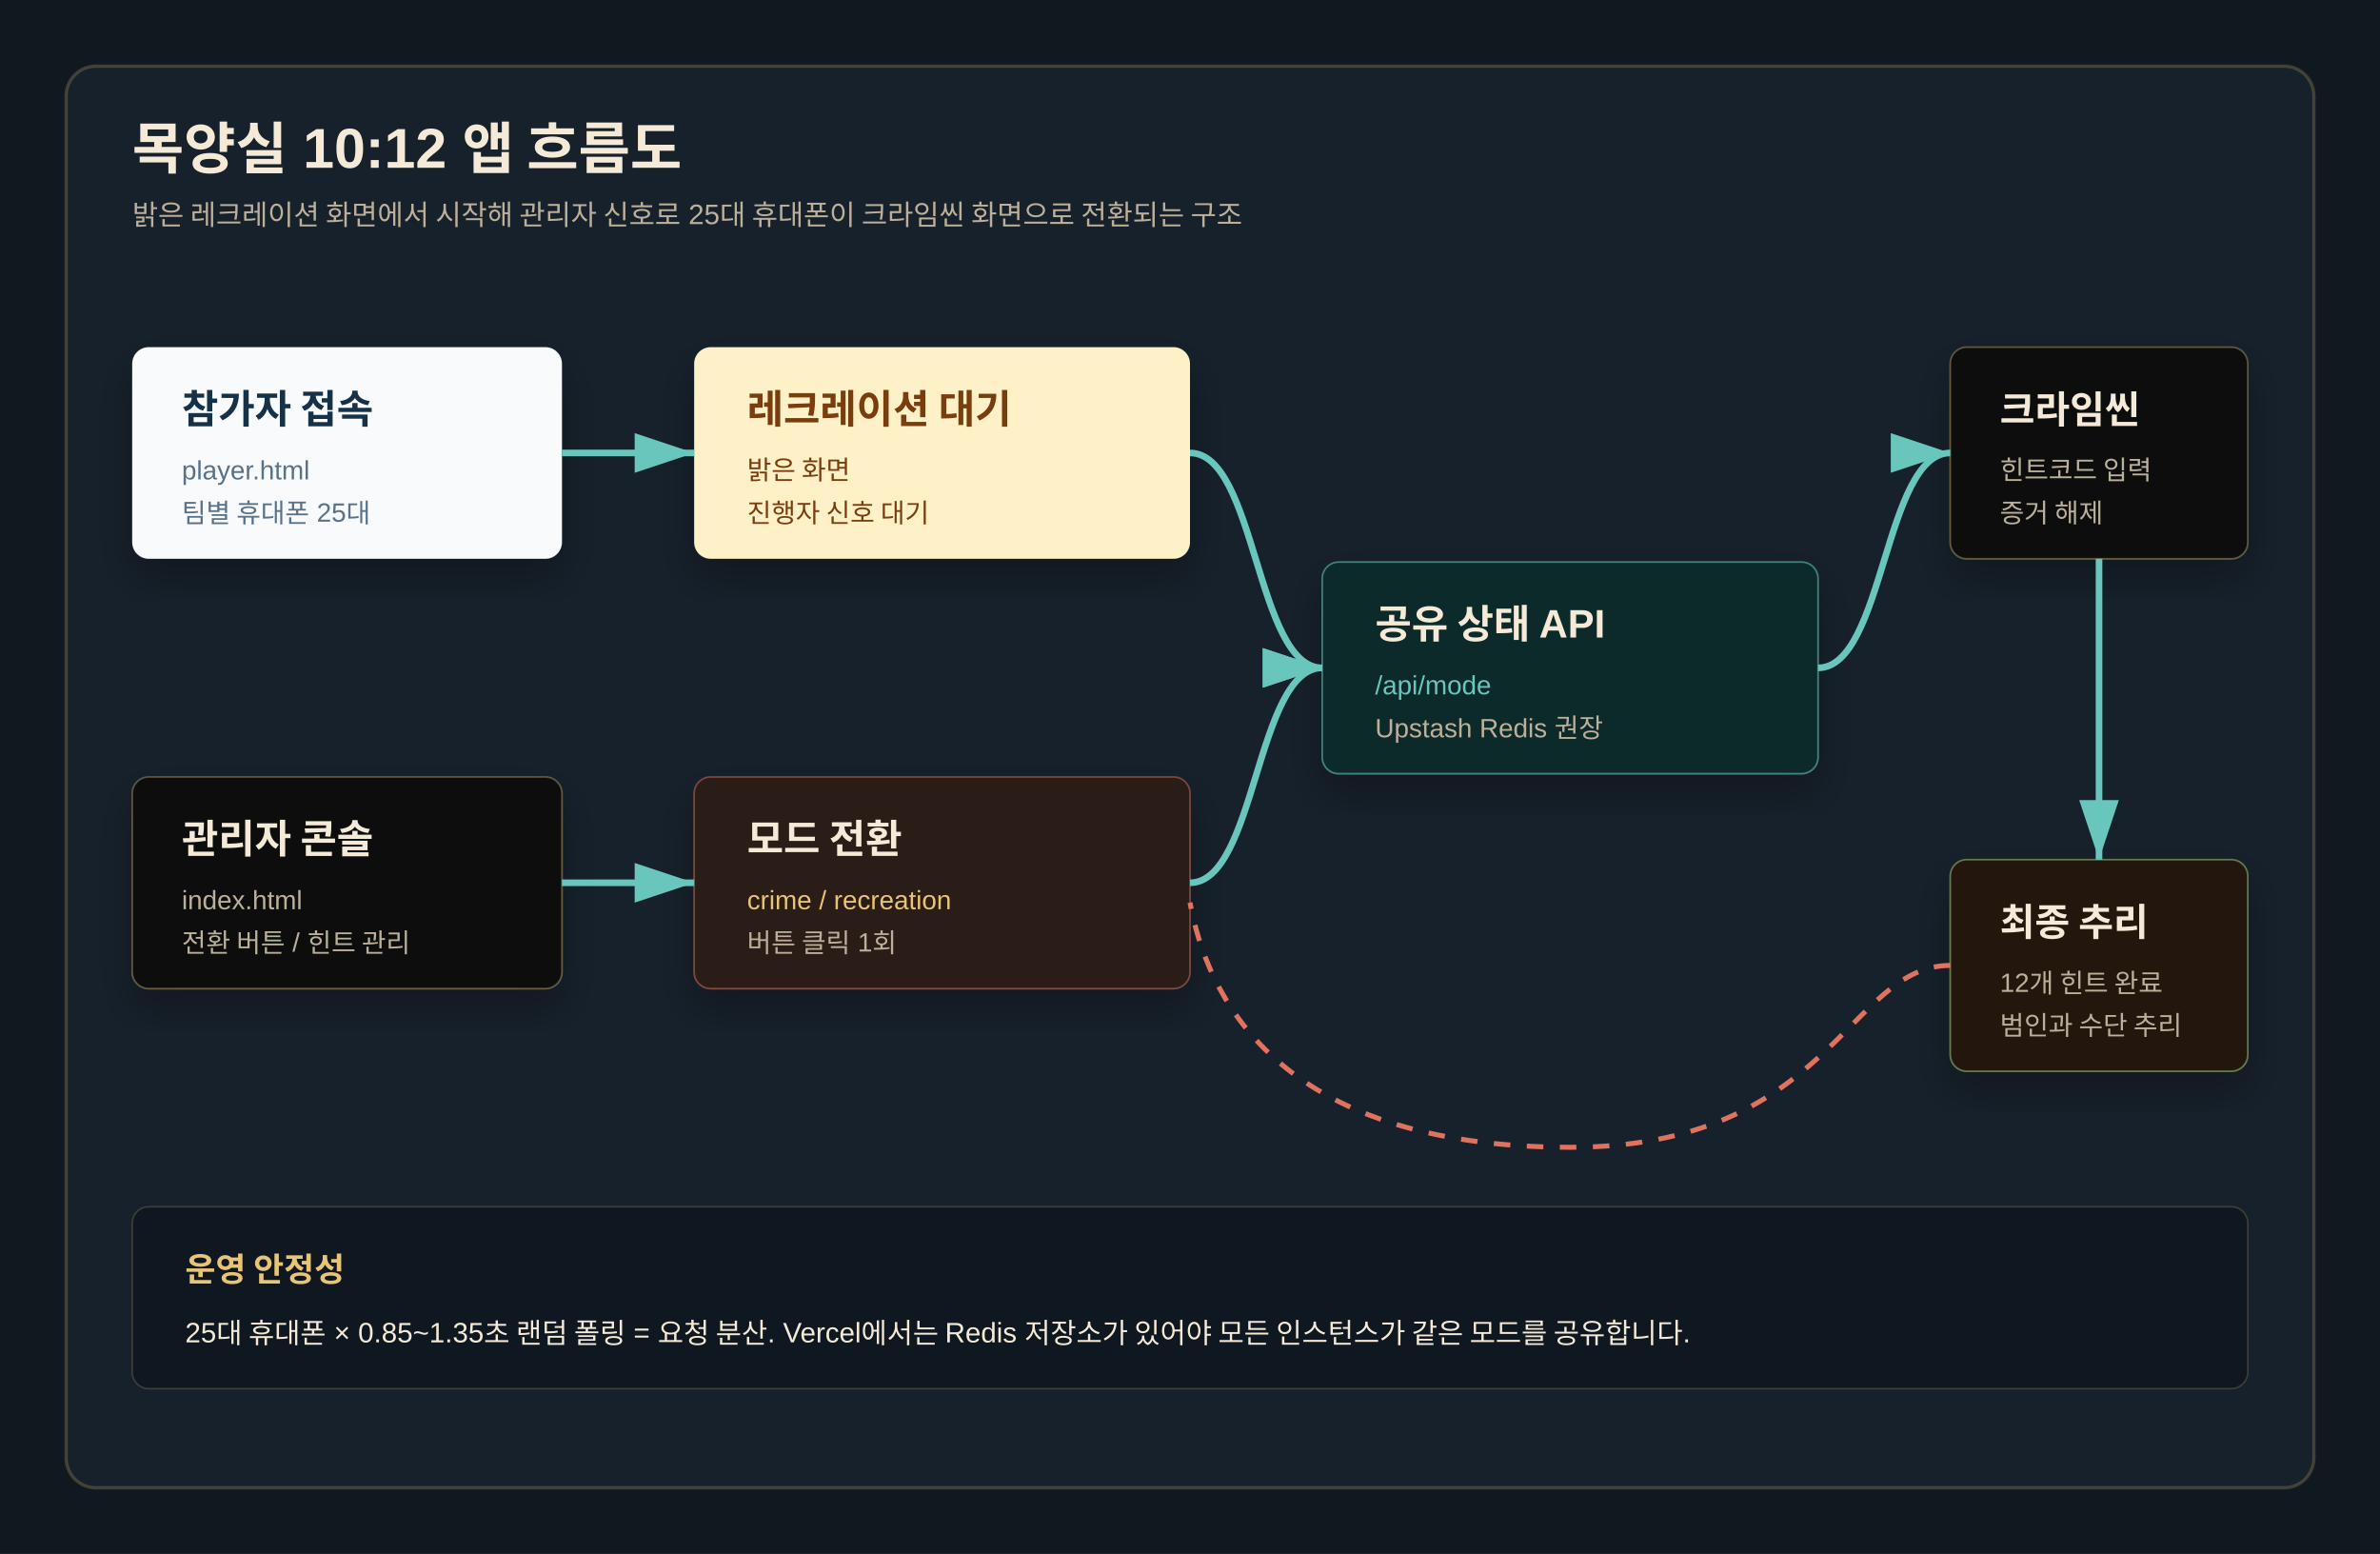
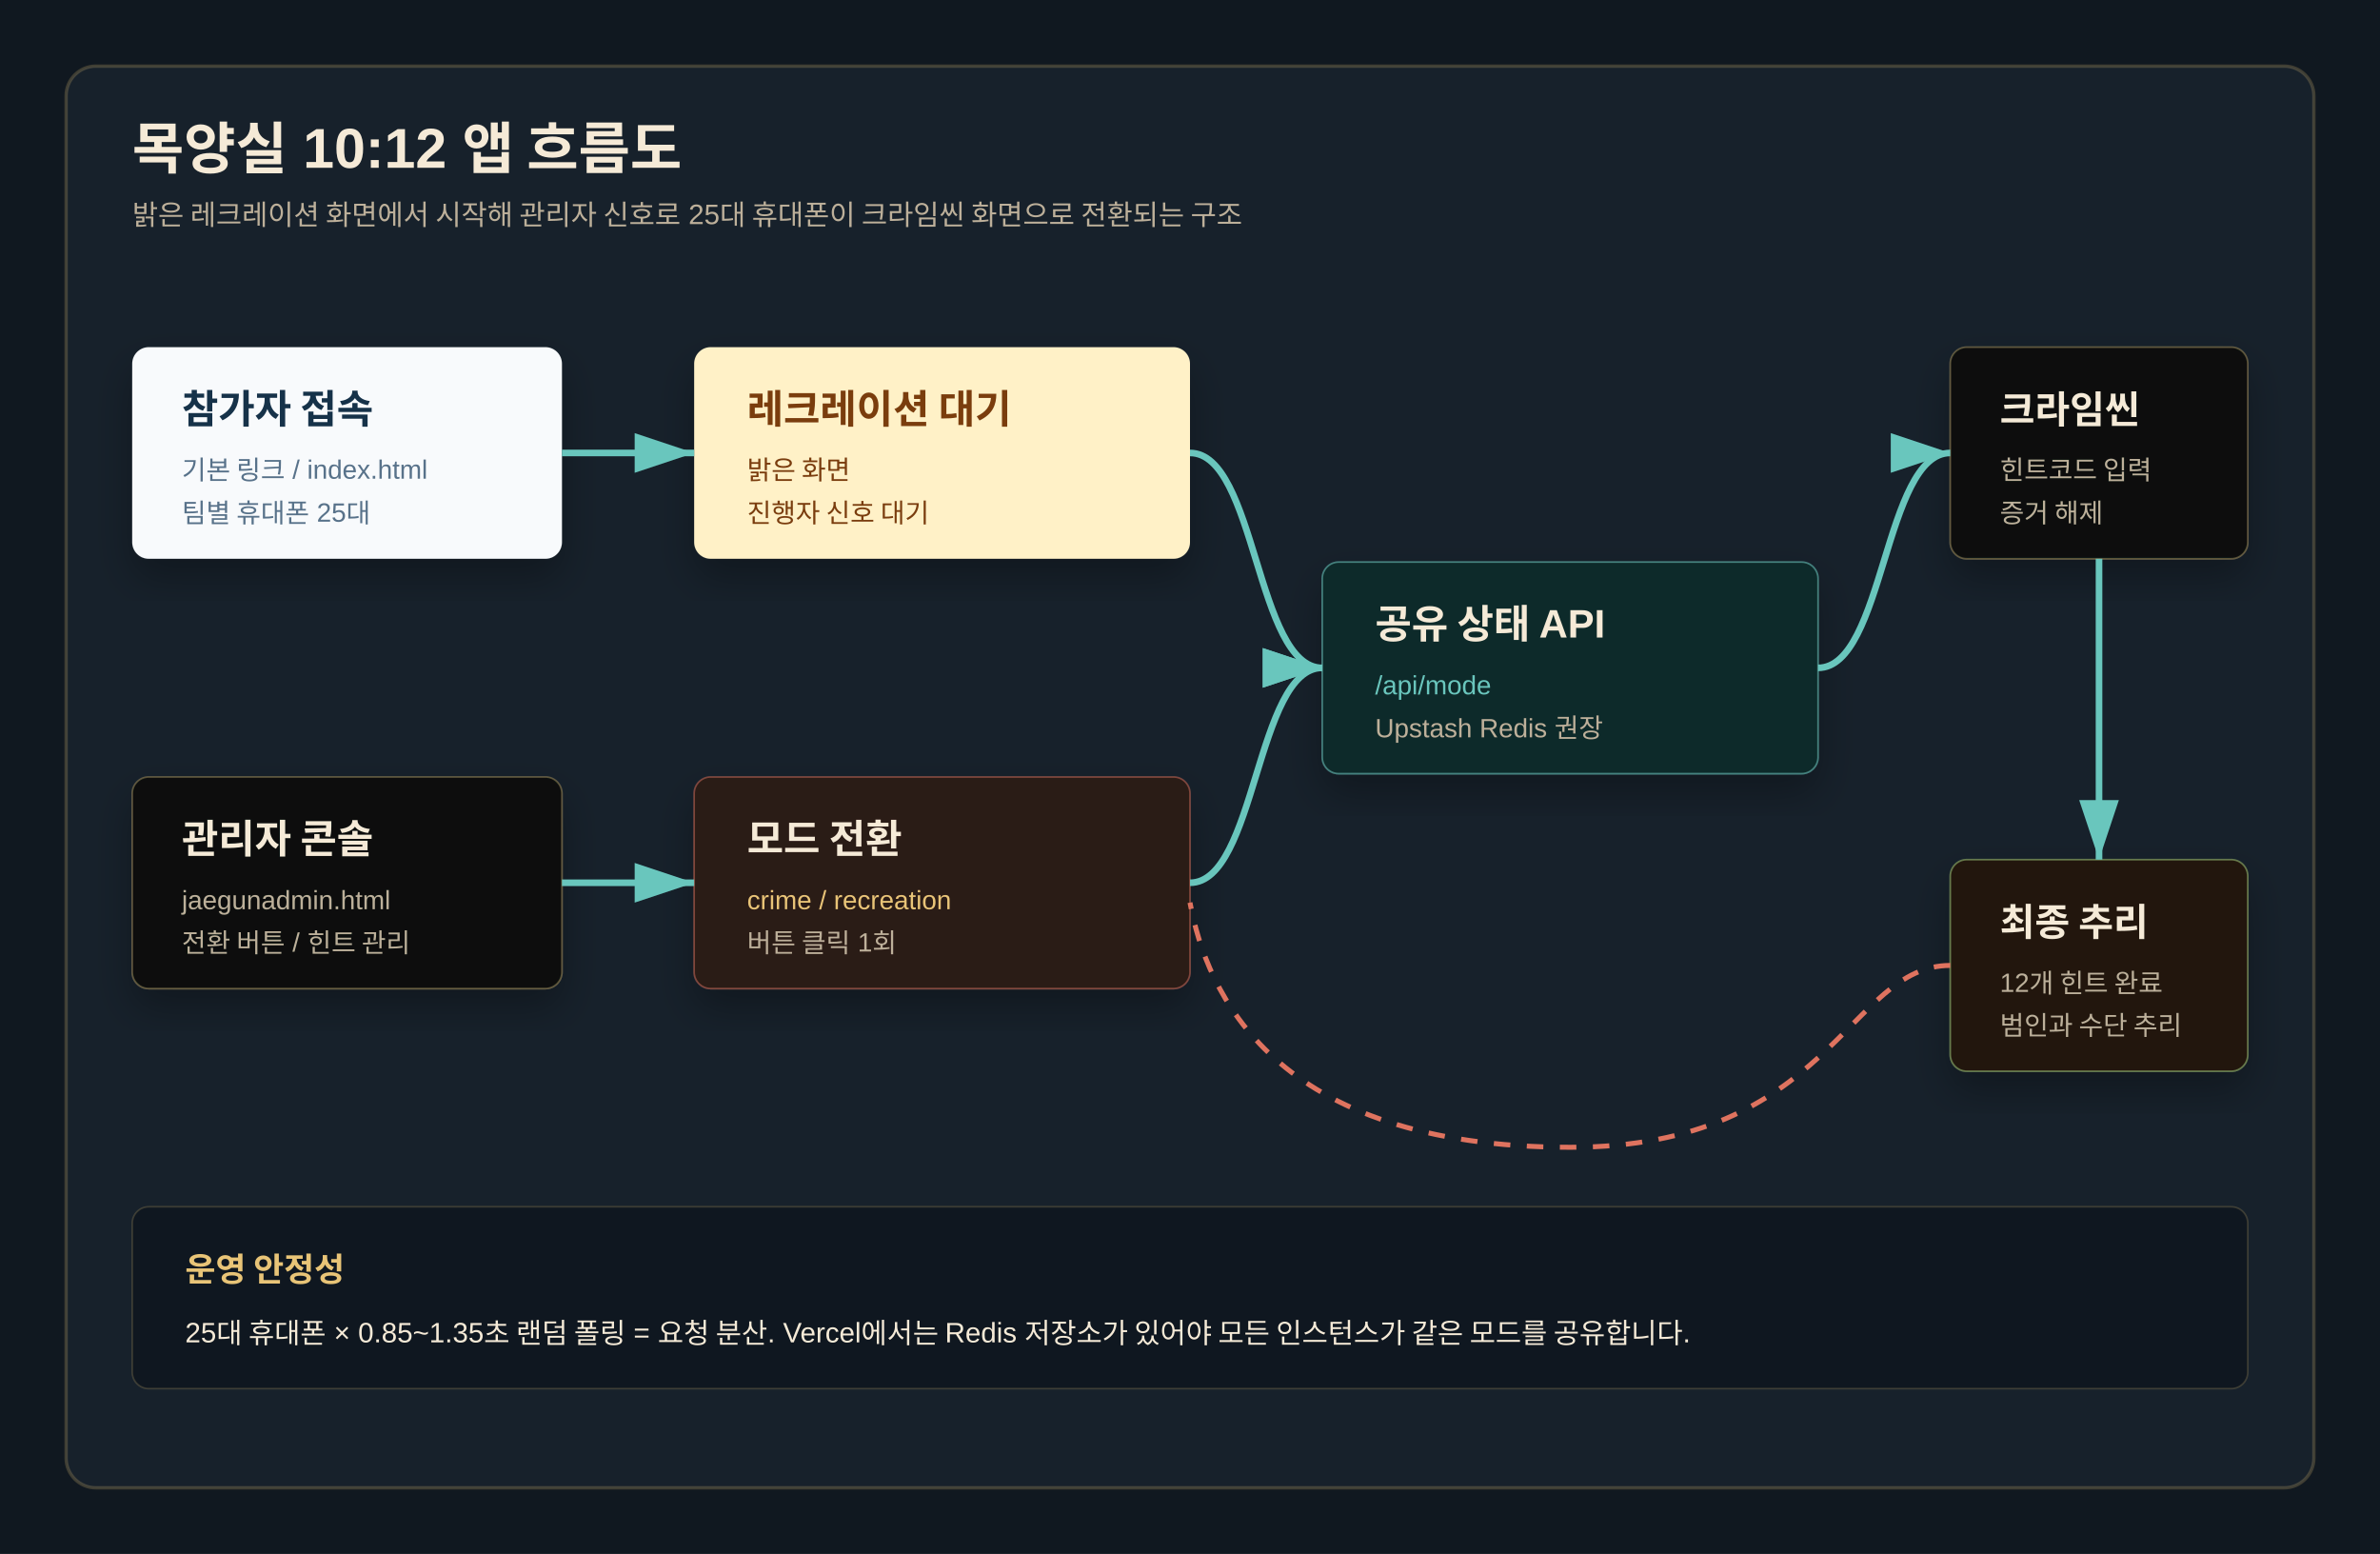
<svg xmlns="http://www.w3.org/2000/svg" width="1440" height="940" viewBox="0 0 1440 940" fill="none">
  <rect width="1440" height="940" fill="#101820" />
  <rect x="40" y="40" width="1360" height="860" rx="18" fill="#17212B" stroke="#E8C477" stroke-opacity=".22" stroke-width="2" />
  <text x="80" y="102" fill="#F5EAD7" font-family="Arial, sans-serif" font-size="34" font-weight="800">목양실 10:12 앱 흐름도</text>
  <text x="80" y="136" fill="#BDB09A" font-family="Arial, sans-serif" font-size="17">밝은 레크레이션 화면에서 시작해 관리자 신호로 25대 휴대폰이 크라임씬 화면으로 전환되는 구조</text>
  <defs>
    <marker id="arrow" markerWidth="12" markerHeight="12" refX="9" refY="3" orient="auto" markerUnits="strokeWidth">
      <path d="M0,0 L0,6 L9,3 z" fill="#69C6BD" />
    </marker>
    <filter id="shadow" x="-20%" y="-20%" width="140%" height="140%">
      <feDropShadow dx="0" dy="12" stdDeviation="12" flood-color="#000000" flood-opacity=".28" />
    </filter>
  </defs>
  <g filter="url(#shadow)">
    <rect x="80" y="210" width="260" height="128" rx="10" fill="#F8FAFC" />
    <text x="110" y="256" fill="#17324A" font-family="Arial, sans-serif" font-size="24" font-weight="800">참가자 접속</text>
-     <text x="110" y="290" fill="#58728A" font-family="Arial, sans-serif" font-size="16">player.html</text>
+     <text x="110" y="290" fill="#58728A" font-family="Arial, sans-serif" font-size="16">기본 링크 / index.html</text>
    <text x="110" y="316" fill="#58728A" font-family="Arial, sans-serif" font-size="16">팀별 휴대폰 25대</text>
  </g>
  <g filter="url(#shadow)">
    <rect x="420" y="210" width="300" height="128" rx="10" fill="#FFF1C7" />
    <text x="452" y="256" fill="#7A3D10" font-family="Arial, sans-serif" font-size="24" font-weight="800">레크레이션 대기</text>
    <text x="452" y="290" fill="#7A3D10" font-family="Arial, sans-serif" font-size="16">밝은 화면</text>
    <text x="452" y="316" fill="#7A3D10" font-family="Arial, sans-serif" font-size="16">진행자 신호 대기</text>
  </g>
  <g filter="url(#shadow)">
    <rect x="80" y="470" width="260" height="128" rx="10" fill="#0B1110" stroke="#E8C477" stroke-opacity=".36" />
    <text x="110" y="516" fill="#F5EAD7" font-family="Arial, sans-serif" font-size="24" font-weight="800">관리자 콘솔</text>
-     <text x="110" y="550" fill="#BDB09A" font-family="Arial, sans-serif" font-size="16">index.html</text>
+     <text x="110" y="550" fill="#BDB09A" font-family="Arial, sans-serif" font-size="16">jaegunadmin.html</text>
    <text x="110" y="576" fill="#BDB09A" font-family="Arial, sans-serif" font-size="16">전환 버튼 / 힌트 관리</text>
  </g>
  <g filter="url(#shadow)">
    <rect x="420" y="470" width="300" height="128" rx="10" fill="#2B1A16" stroke="#DF735F" stroke-opacity=".48" />
    <text x="452" y="516" fill="#F5EAD7" font-family="Arial, sans-serif" font-size="24" font-weight="800">모드 전환</text>
    <text x="452" y="550" fill="#E8C477" font-family="Arial, sans-serif" font-size="16">crime / recreation</text>
    <text x="452" y="576" fill="#BDB09A" font-family="Arial, sans-serif" font-size="16">버튼 클릭 1회</text>
  </g>
  <g filter="url(#shadow)">
    <rect x="800" y="340" width="300" height="128" rx="10" fill="#102A2A" stroke="#69C6BD" stroke-opacity=".56" />
    <text x="832" y="386" fill="#F5EAD7" font-family="Arial, sans-serif" font-size="24" font-weight="800">공유 상태 API</text>
    <text x="832" y="420" fill="#69C6BD" font-family="Arial, sans-serif" font-size="16">/api/mode</text>
    <text x="832" y="446" fill="#BDB09A" font-family="Arial, sans-serif" font-size="16">Upstash Redis 권장</text>
  </g>
  <g filter="url(#shadow)">
    <rect x="1180" y="210" width="180" height="128" rx="10" fill="#0B1110" stroke="#E8C477" stroke-opacity=".36" />
    <text x="1210" y="256" fill="#F5EAD7" font-family="Arial, sans-serif" font-size="23" font-weight="800">크라임씬</text>
    <text x="1210" y="290" fill="#BDB09A" font-family="Arial, sans-serif" font-size="16">힌트코드 입력</text>
    <text x="1210" y="316" fill="#BDB09A" font-family="Arial, sans-serif" font-size="16">증거 해제</text>
  </g>
  <g filter="url(#shadow)">
    <rect x="1180" y="520" width="180" height="128" rx="10" fill="#211911" stroke="#A0BF70" stroke-opacity=".56" />
    <text x="1210" y="566" fill="#F5EAD7" font-family="Arial, sans-serif" font-size="23" font-weight="800">최종 추리</text>
    <text x="1210" y="600" fill="#BDB09A" font-family="Arial, sans-serif" font-size="16">12개 힌트 완료</text>
    <text x="1210" y="626" fill="#BDB09A" font-family="Arial, sans-serif" font-size="16">범인과 수단 추리</text>
  </g>
  <path d="M340 274 H420" stroke="#69C6BD" stroke-width="4" marker-end="url(#arrow)" />
  <path d="M340 534 H420" stroke="#69C6BD" stroke-width="4" marker-end="url(#arrow)" />
  <path d="M720 534 C760 534 760 404 800 404" stroke="#69C6BD" stroke-width="4" marker-end="url(#arrow)" />
  <path d="M720 274 C760 274 760 404 800 404" stroke="#69C6BD" stroke-width="4" marker-end="url(#arrow)" />
  <path d="M1100 404 C1140 404 1140 274 1180 274" stroke="#69C6BD" stroke-width="4" marker-end="url(#arrow)" />
  <path d="M1270 338 V520" stroke="#69C6BD" stroke-width="4" marker-end="url(#arrow)" />
  <path d="M1180 584 C1118 584 1108 694 950 694 C770 694 730 600 720 546" stroke="#DF735F" stroke-width="3" stroke-dasharray="10 10" />
  <rect x="80" y="730" width="1280" height="110" rx="10" fill="#0F1720" stroke="#E8C477" stroke-opacity=".2" />
  <text x="112" y="775" fill="#E8C477" font-family="Arial, sans-serif" font-size="20" font-weight="800">운영 안정성</text>
  <text x="112" y="812" fill="#F5EAD7" font-family="Arial, sans-serif" font-size="17">25대 휴대폰 × 0.85~1.35초 랜덤 폴링 = 요청 분산. Vercel에서는 Redis 저장소가 있어야 모든 인스턴스가 같은 모드를 공유합니다.</text>
</svg>
